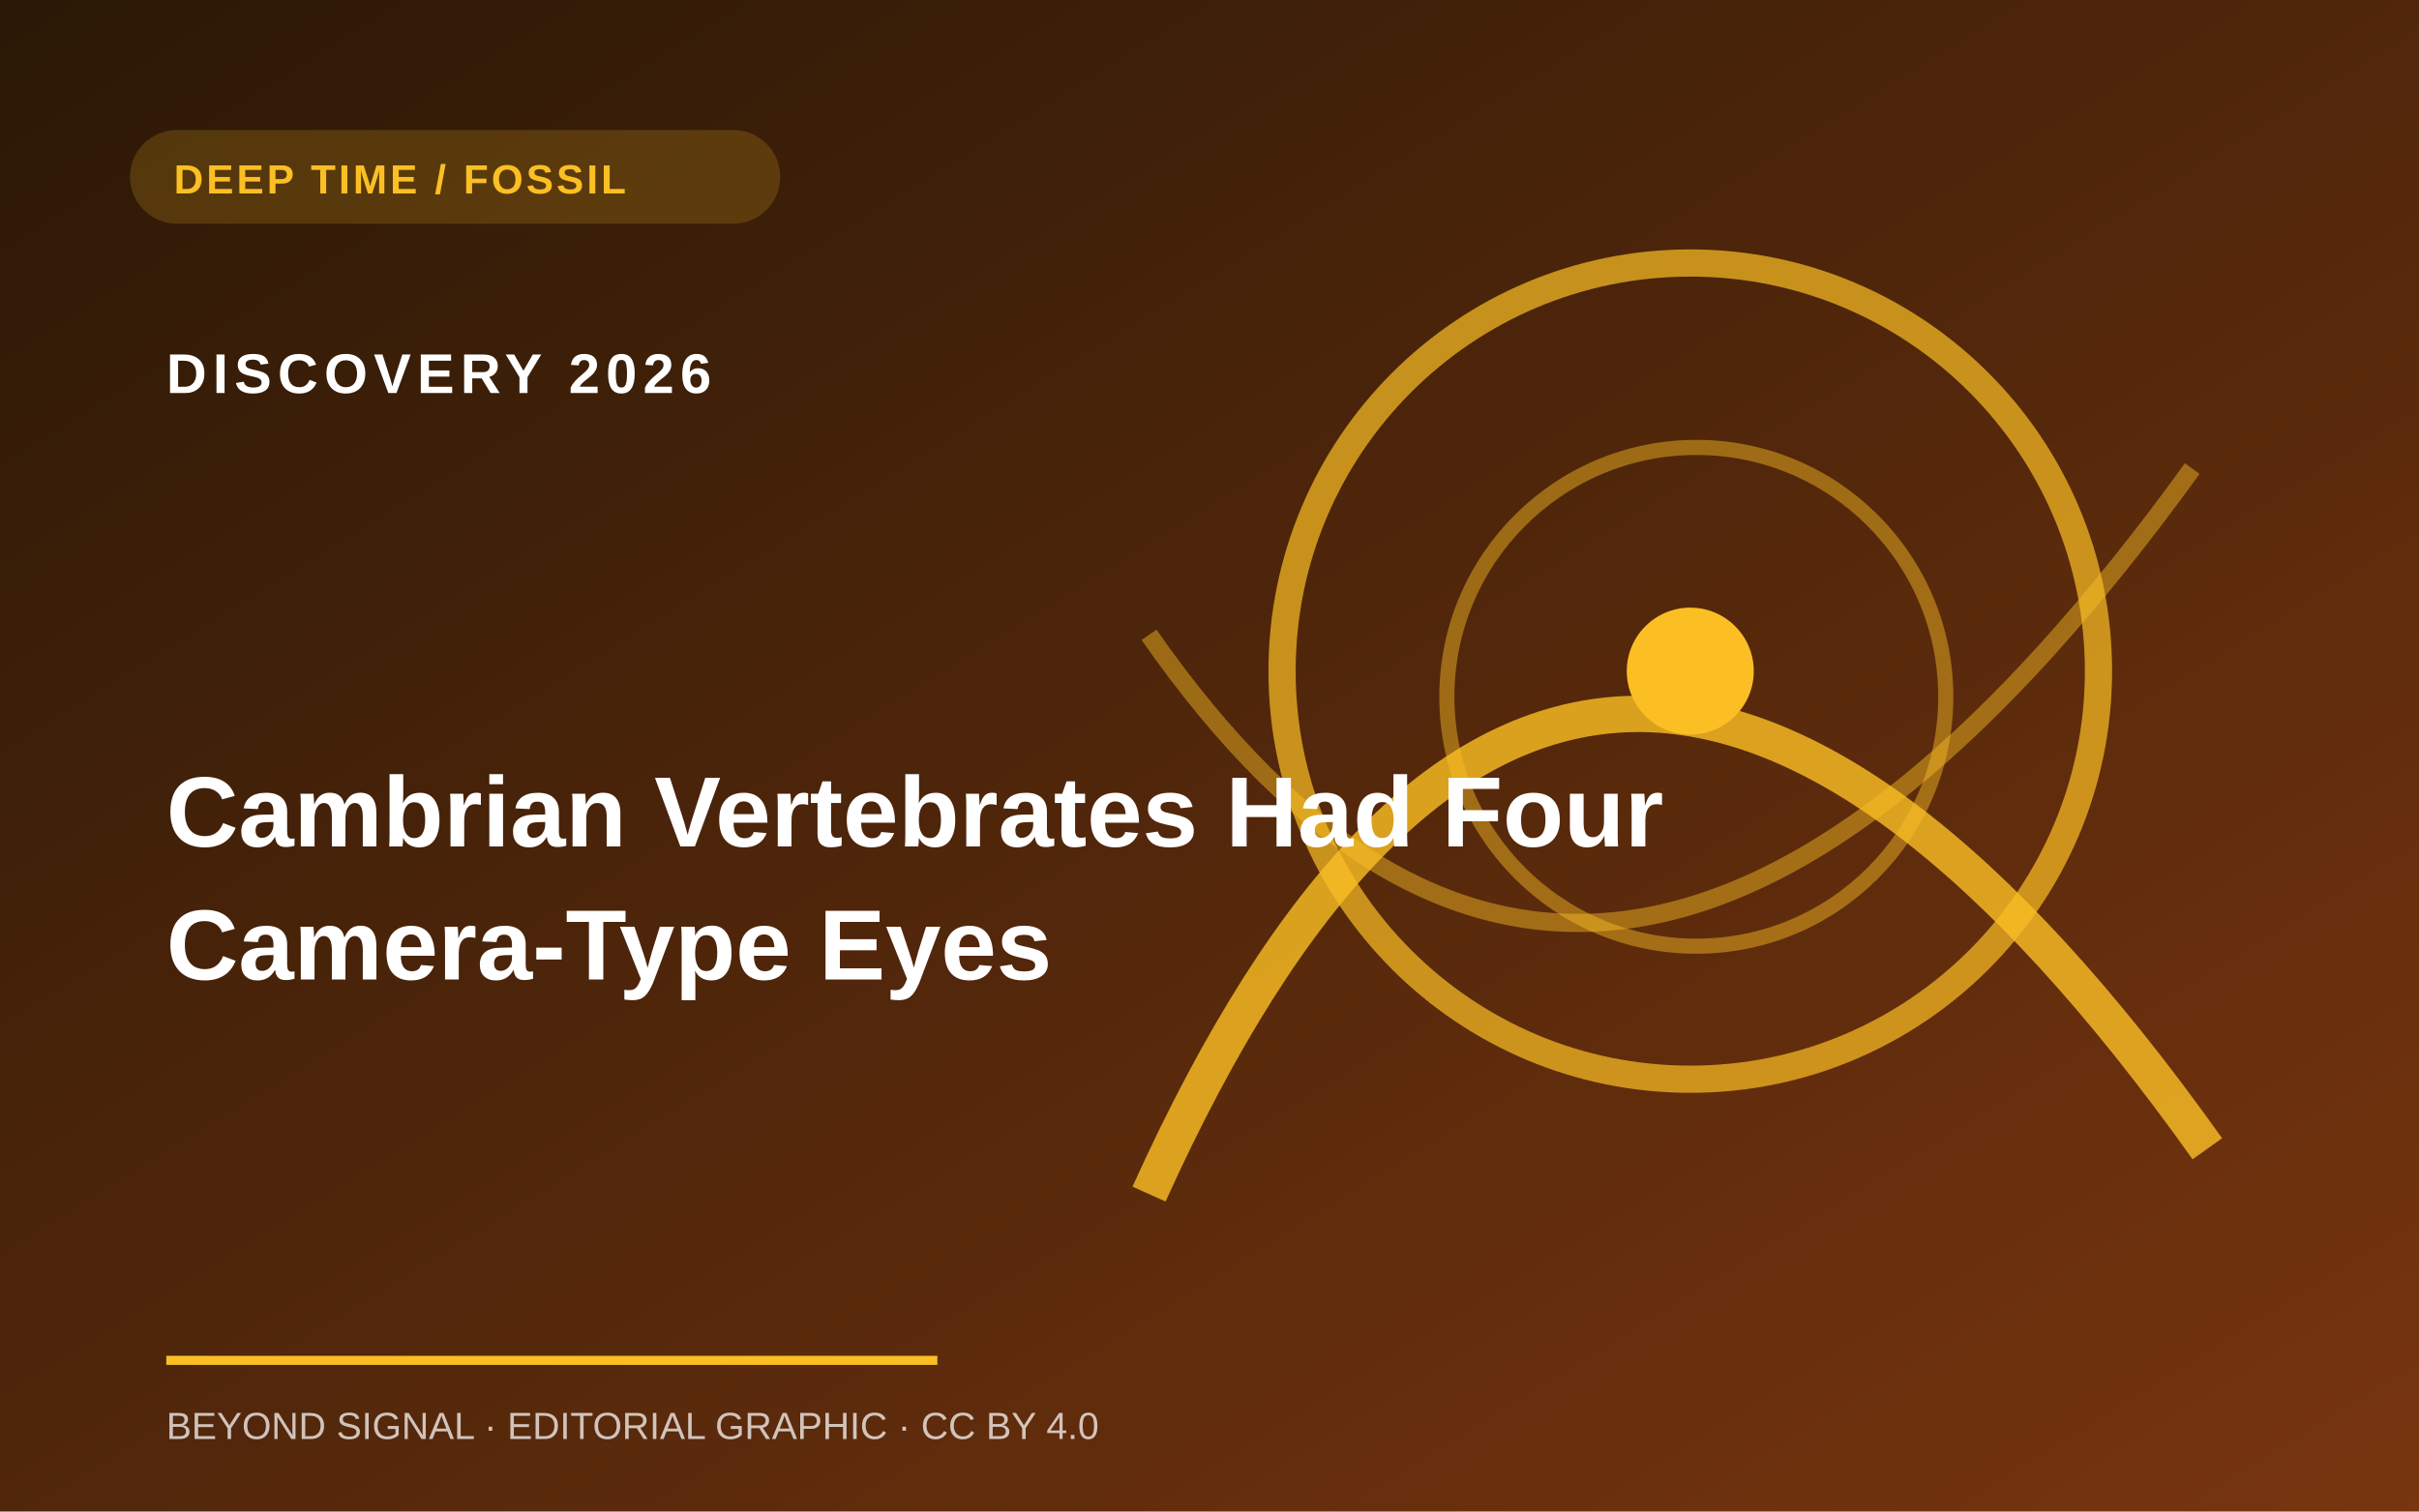
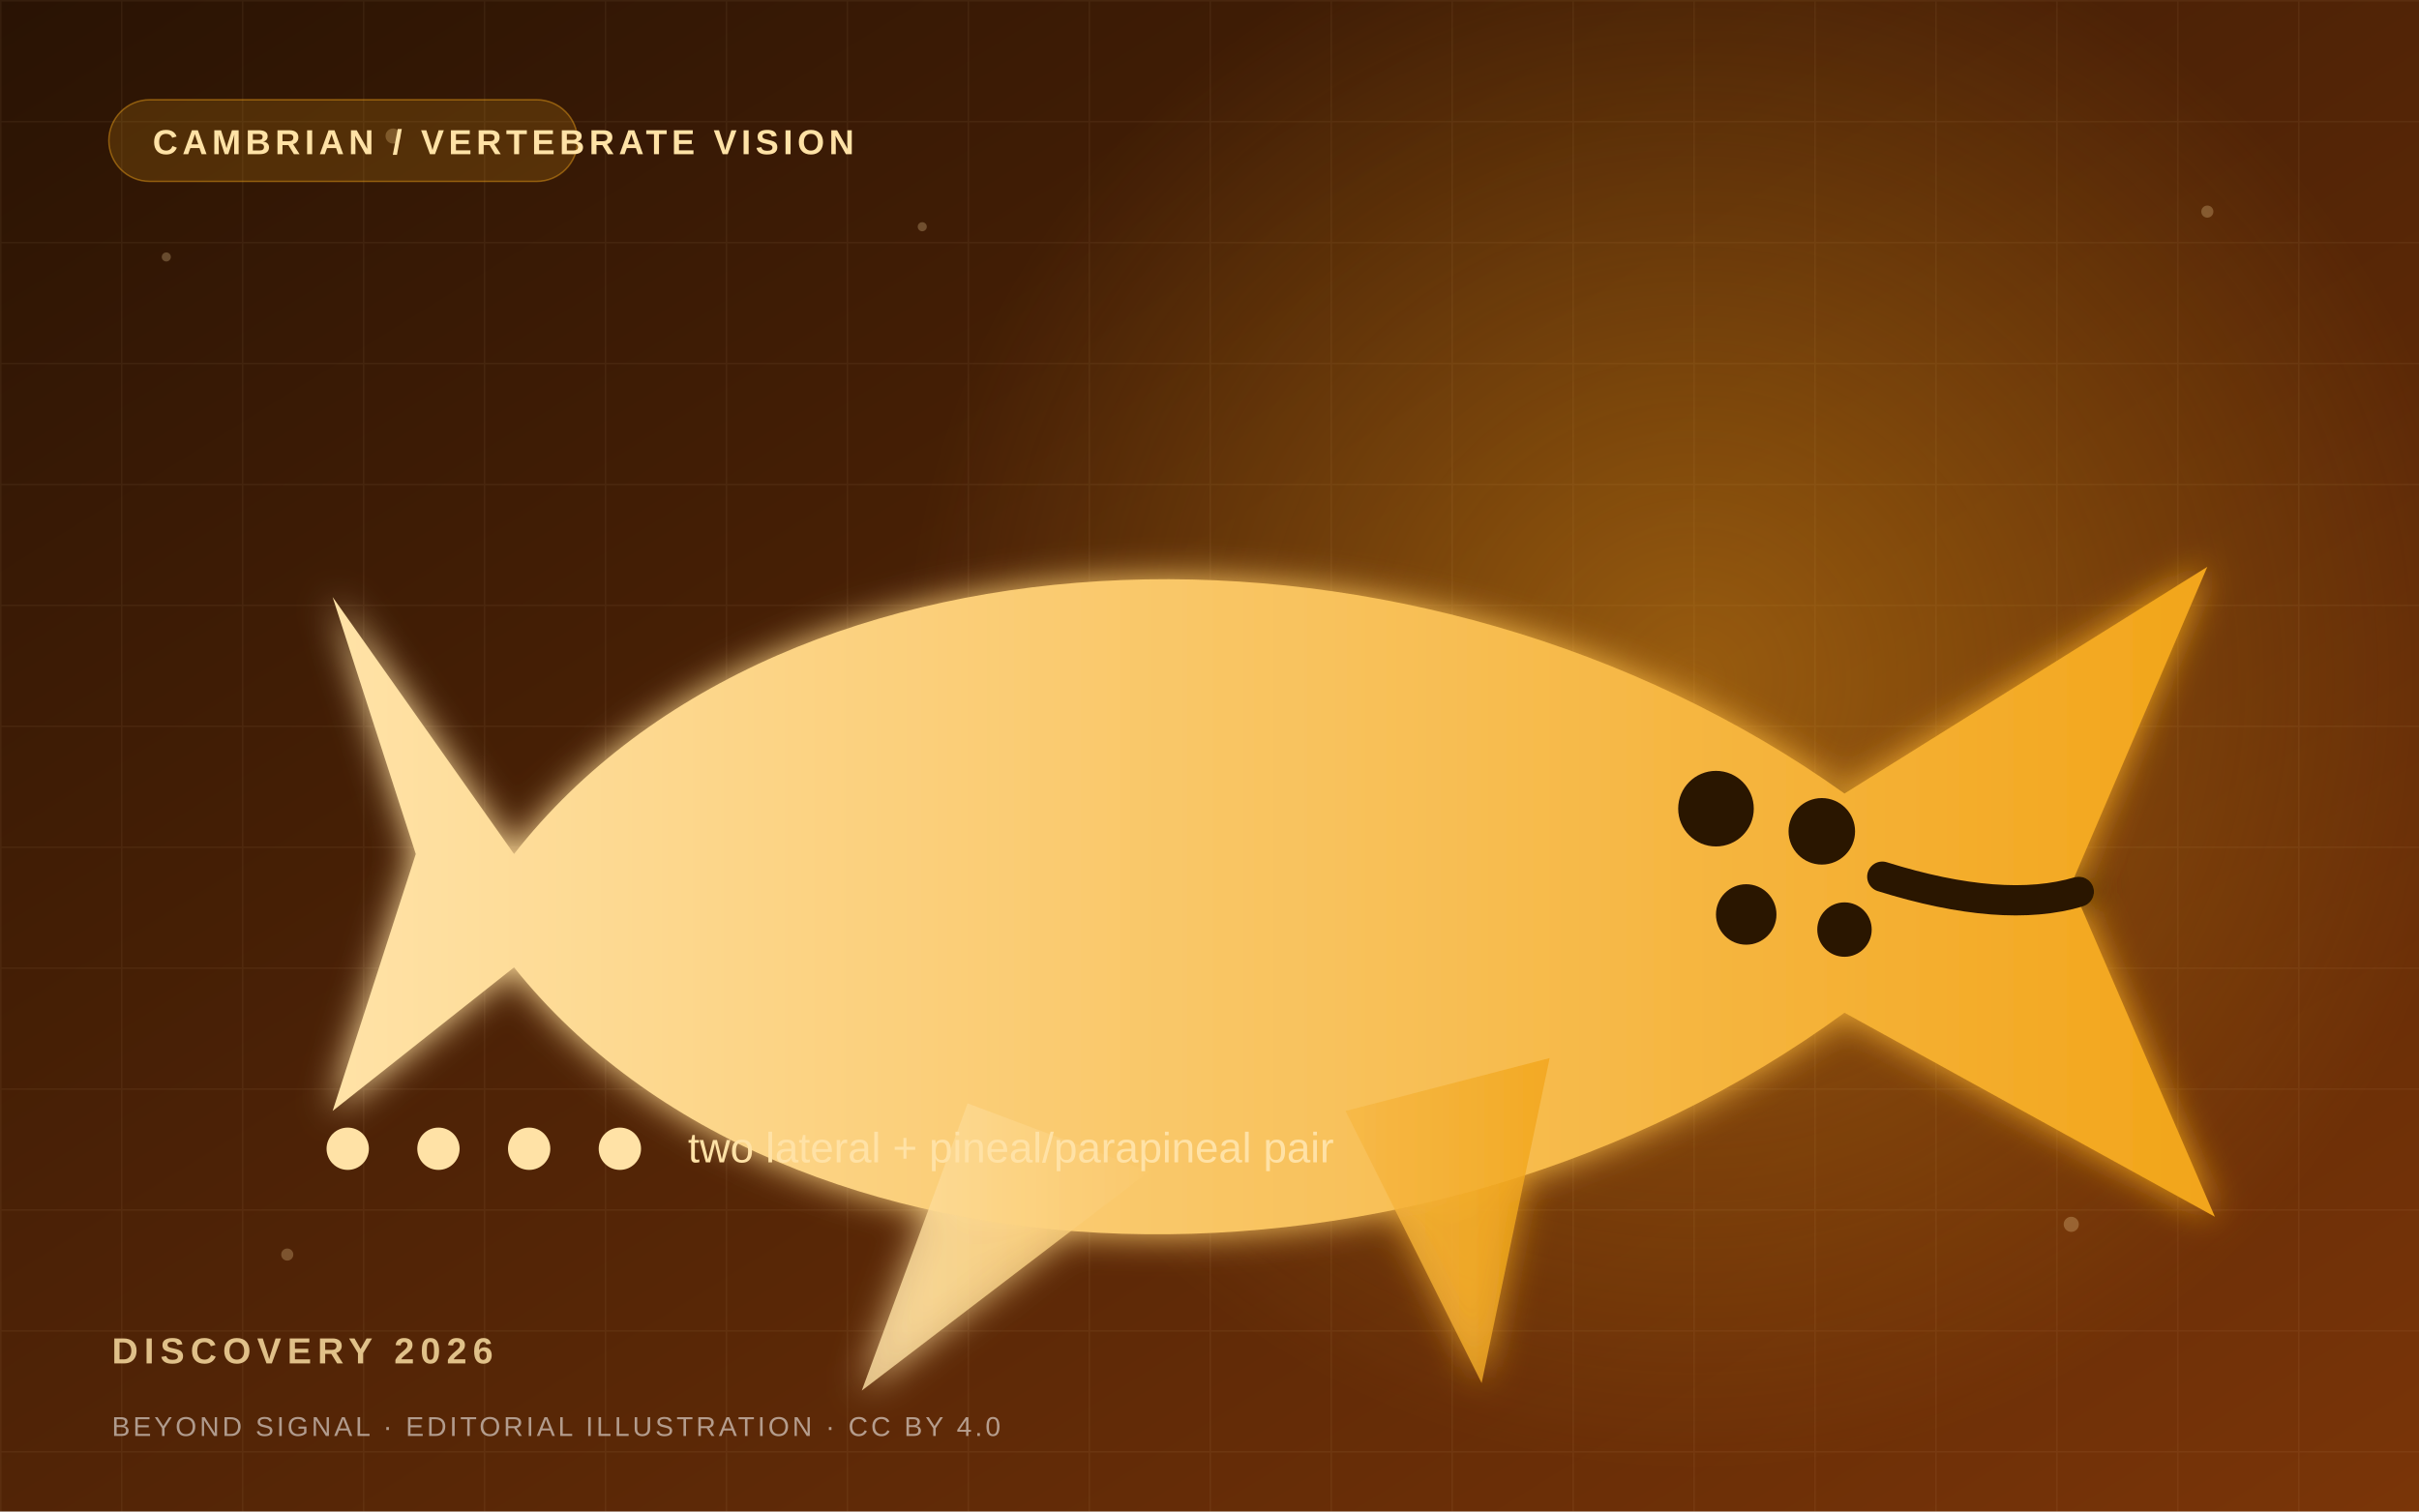
<svg xmlns="http://www.w3.org/2000/svg" width="1600" height="1000" viewBox="0 0 1600 1000" role="img" aria-labelledby="t d">
  <defs>
-     <linearGradient id="g" x2="1" y2="1">
-       <stop stop-color="#2a1806" />
-       <stop offset="1" stop-color="#78350f" />
+     <linearGradient id="bg" x1="0" y1="0" x2="1" y2="1">
+       <stop stop-color="#291304" />
+       <stop offset="1" stop-color="#7a3508" />
    </linearGradient>
+     <radialGradient id="halo">
+       <stop stop-color="#f2a51a" stop-opacity=".42" />
+       <stop offset="1" stop-color="#f2a51a" stop-opacity="0" />
+     </radialGradient>
+     <linearGradient id="shine" x1="0" x2="1">
+       <stop stop-color="#ffe2a6" />
+       <stop offset="1" stop-color="#f2a51a" />
+     </linearGradient>
+     <filter id="glow">
+       <feGaussianBlur stdDeviation="12" result="b" />
+       <feMerge>
+         <feMergeNode in="b" />
+         <feMergeNode in="SourceGraphic" />
+       </feMerge>
+     </filter>
+     <pattern id="grid" width="80" height="80" patternUnits="userSpaceOnUse">
+       <path d="M80 0H0V80" fill="none" stroke="#ffe2a6" stroke-opacity=".055" stroke-width="2" />
+     </pattern>
  </defs>
-   <rect width="1600" height="1000" fill="url(#g)" />
-   <g fill="none" stroke="#fbbf24">
-     <circle cx="1118" cy="444" r="270" stroke-width="18" opacity=".7" />
-     <circle cx="1122" cy="461" r="165" stroke-width="10" opacity=".45" />
-     <path d="M760 790 Q1040 170 1460 760" stroke-width="24" opacity=".8" />
-     <path d="M760 420 Q1060 850 1450 310" stroke-width="12" opacity=".45" />
+   <rect width="1600" height="1000" fill="url(#bg)" />
+   <rect width="1600" height="1000" fill="url(#grid)" />
+   <circle cx="1120" cy="450" r="520" fill="url(#halo)" />
+   <g opacity=".26" fill="#ffe2a6">
+     <circle cx="110" cy="170" r="3" />
+     <circle cx="260" cy="90" r="5" />
+     <circle cx="1460" cy="140" r="4" />
+     <circle cx="1370" cy="810" r="5" />
+     <circle cx="190" cy="830" r="4" />
+     <circle cx="610" cy="150" r="3" />
  </g>
-   <circle cx="1118" cy="444" r="42" fill="#fbbf24" />
-   <rect x="86" y="86" width="430" height="62" rx="31" fill="#fbbf24" opacity=".18" />
-   <text x="115" y="128" fill="#fbbf24" font-family="Arial,sans-serif" font-size="27" font-weight="700" letter-spacing="2">DEEP TIME / FOSSIL</text>
-   <text x="110" y="260" fill="white" font-family="Arial,sans-serif" font-size="37" font-weight="700" letter-spacing="4">DISCOVERY 2026</text>
-   <text fill="white" font-family="Arial,sans-serif" font-size="66" font-weight="800">
-     <tspan x="110" y="560">Cambrian Vertebrates Had Four</tspan>
-     <tspan x="110" y="648">Camera-Type Eyes</tspan>
-   </text>
-   <line x1="110" y1="900" x2="620" y2="900" stroke="#fbbf24" stroke-width="6" />
-   <text x="110" y="952" fill="white" opacity=".72" font-family="Arial,sans-serif" font-size="25">BEYOND SIGNAL · EDITORIAL GRAPHIC · CC BY 4.0</text>
+   <g>
+     <g transform="translate(220 265)" fill="url(#shine)" filter="url(#glow)">
+       <path d="M120 300C300 70 720 60 1000 260l240-150-90 210 95 220-245-135C720 610 300 600 120 375L0 470l55-170L0 130z" />
+       <path d="M420 465l-70 190 190-145zM670 470l90 180 45-215z" opacity=".8" />
+       <g fill="#291304">
+         <circle cx="915" cy="270" r="25" />
+         <circle cx="985" cy="285" r="22" />
+         <circle cx="935" cy="340" r="20" />
+         <circle cx="1000" cy="350" r="18" />
+       </g>
+       <path d="M1025 315q80 25 130 10" stroke="#291304" stroke-width="20" fill="none" stroke-linecap="round" />
+     </g>
+     <g transform="translate(230 760)" fill="#ffe2a6" font-family="Arial">
+       <circle r="14" />
+       <circle cx="60" r="14" />
+       <circle cx="120" r="14" />
+       <circle cx="180" r="14" />
+       <text x="225" y="9" font-size="28">two lateral + pineal/parapineal pair</text>
+     </g>
+   </g>
+   <g font-family="Arial,Helvetica,sans-serif">
+     <rect x="72" y="66" width="310" height="54" rx="27" fill="#f2a51a" fill-opacity=".17" stroke="#f2a51a" stroke-opacity=".45" />
+     <text x="101" y="102" fill="#ffe2a6" font-size="23" font-weight="700" letter-spacing="3">CAMBRIAN / VERTEBRATE VISION</text>
+     <text x="74" y="902" fill="#ffe2a6" fill-opacity=".82" font-size="24" font-weight="700" letter-spacing="4">DISCOVERY 2026</text>
+     <text x="74" y="950" fill="white" fill-opacity=".54" font-size="18" letter-spacing="2">BEYOND SIGNAL · EDITORIAL ILLUSTRATION · CC BY 4.0</text>
+   </g>
</svg>
